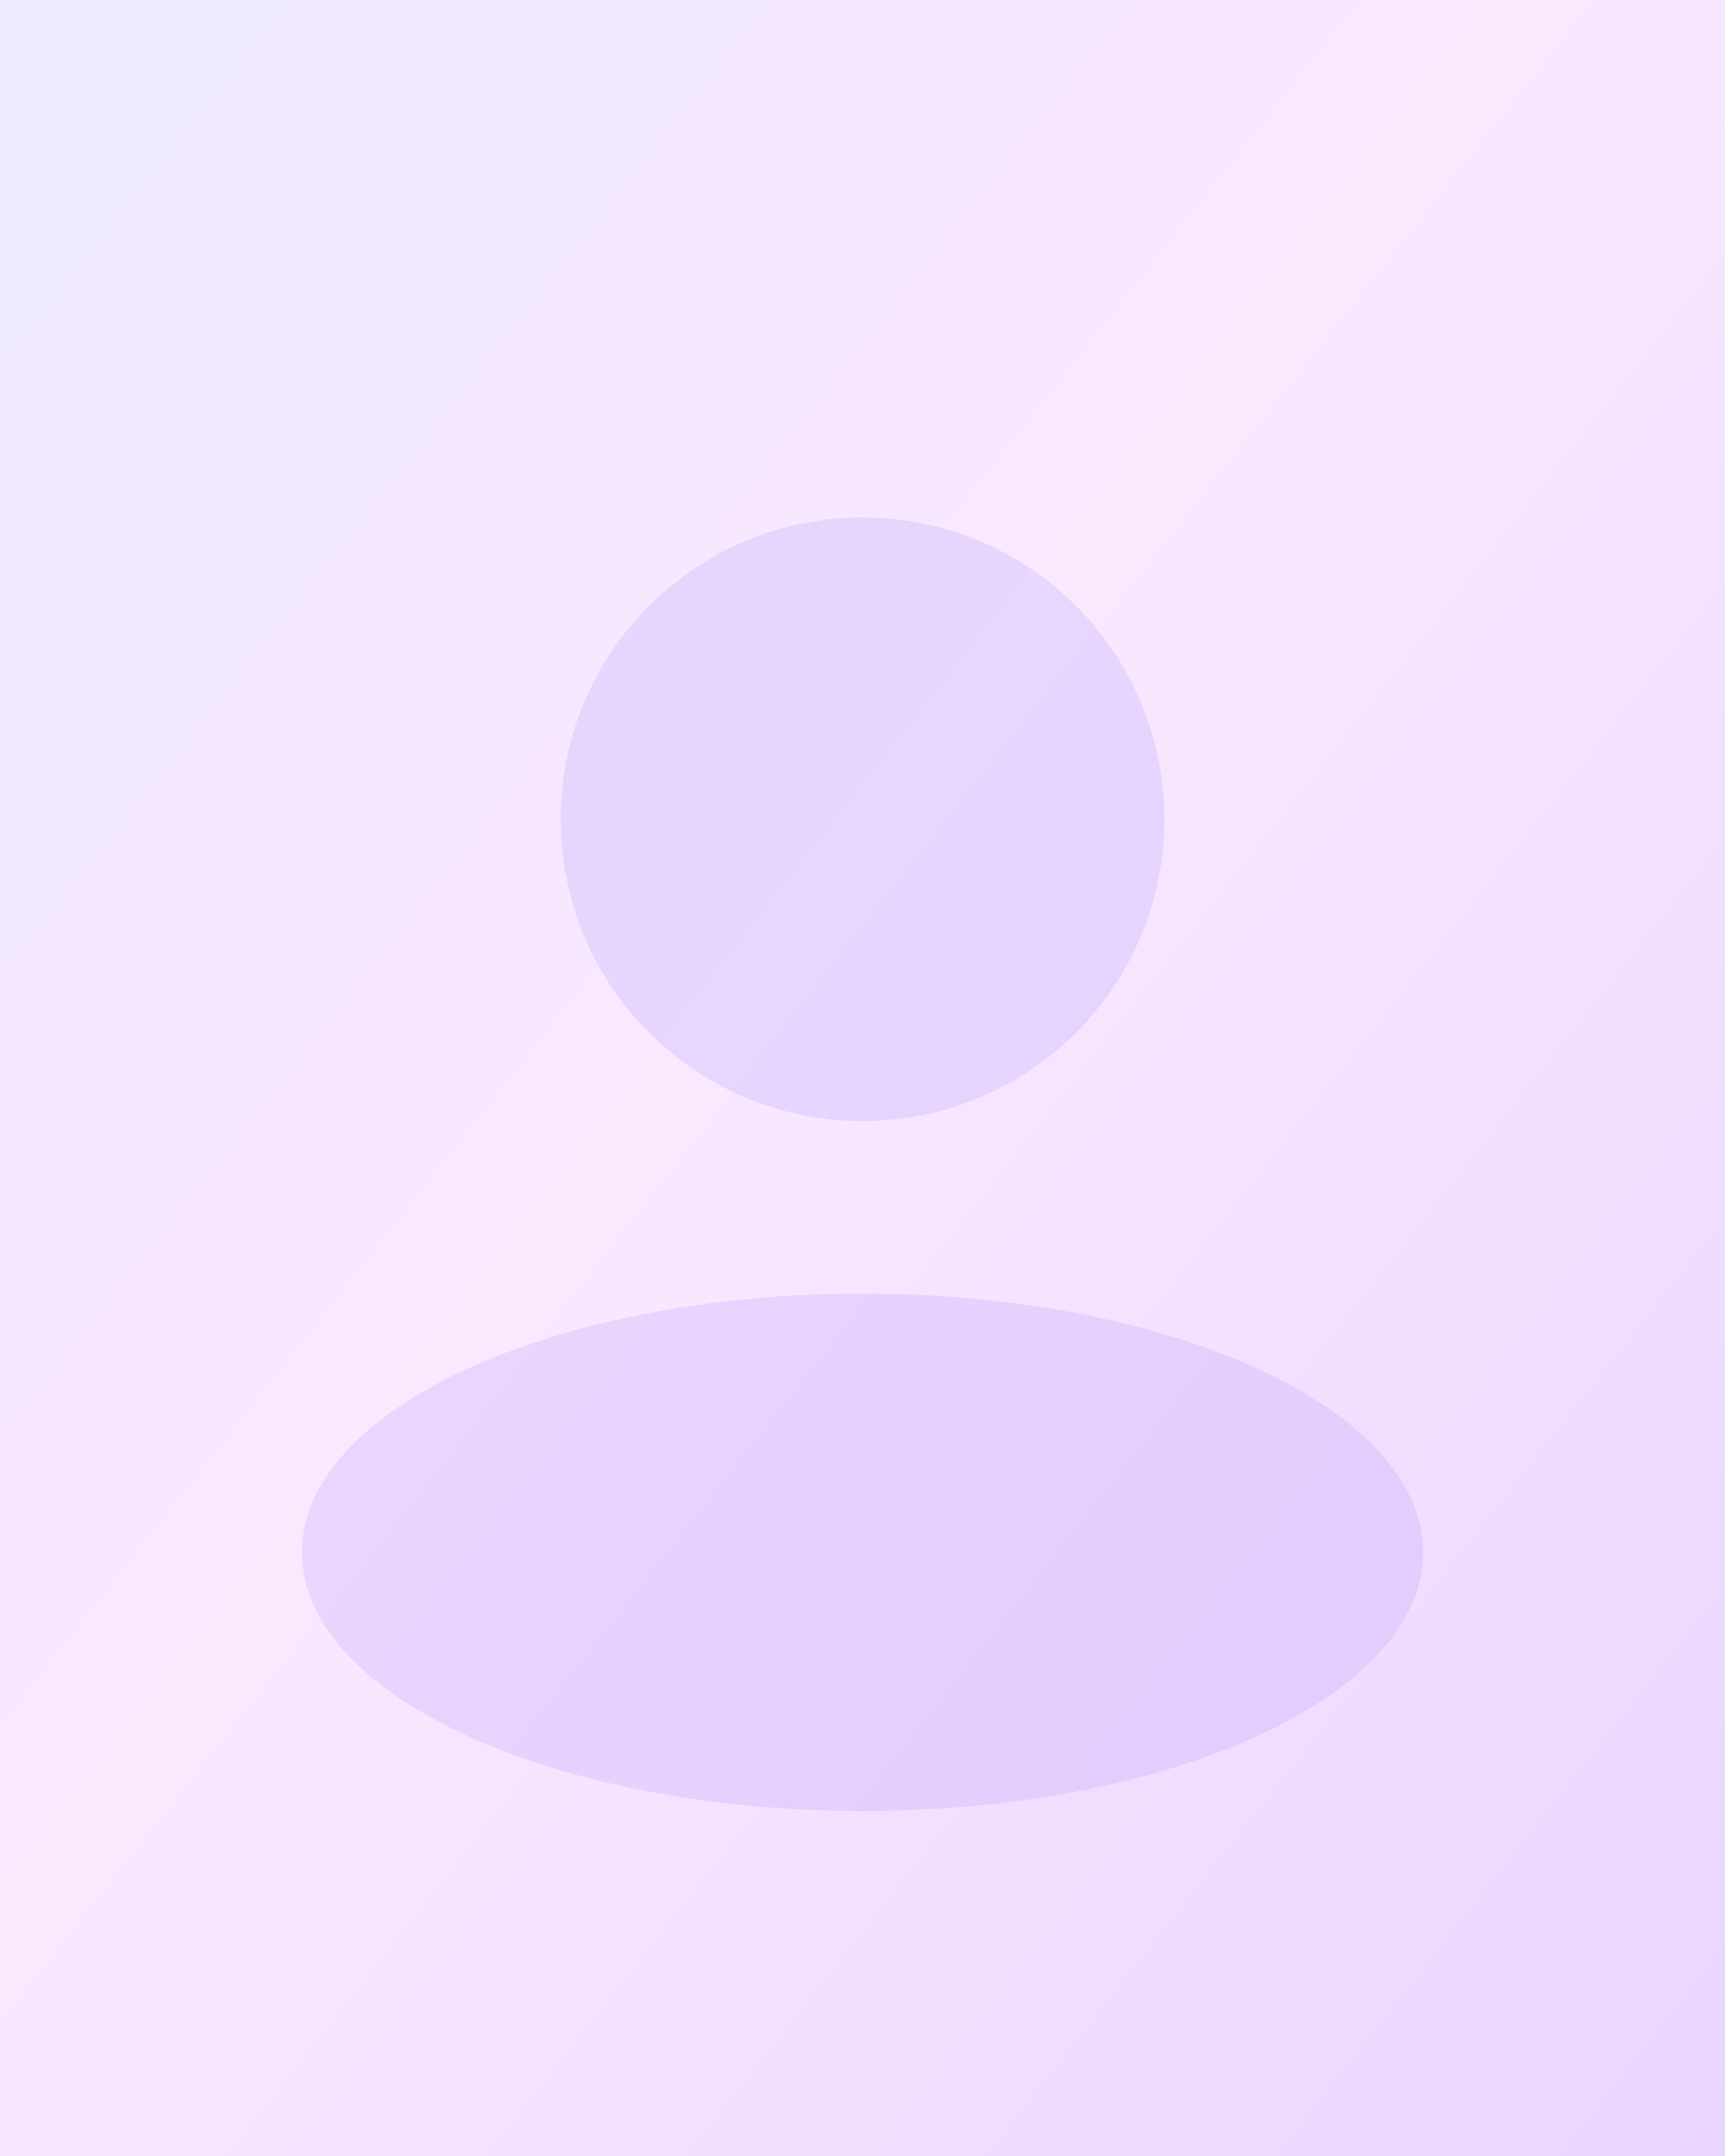
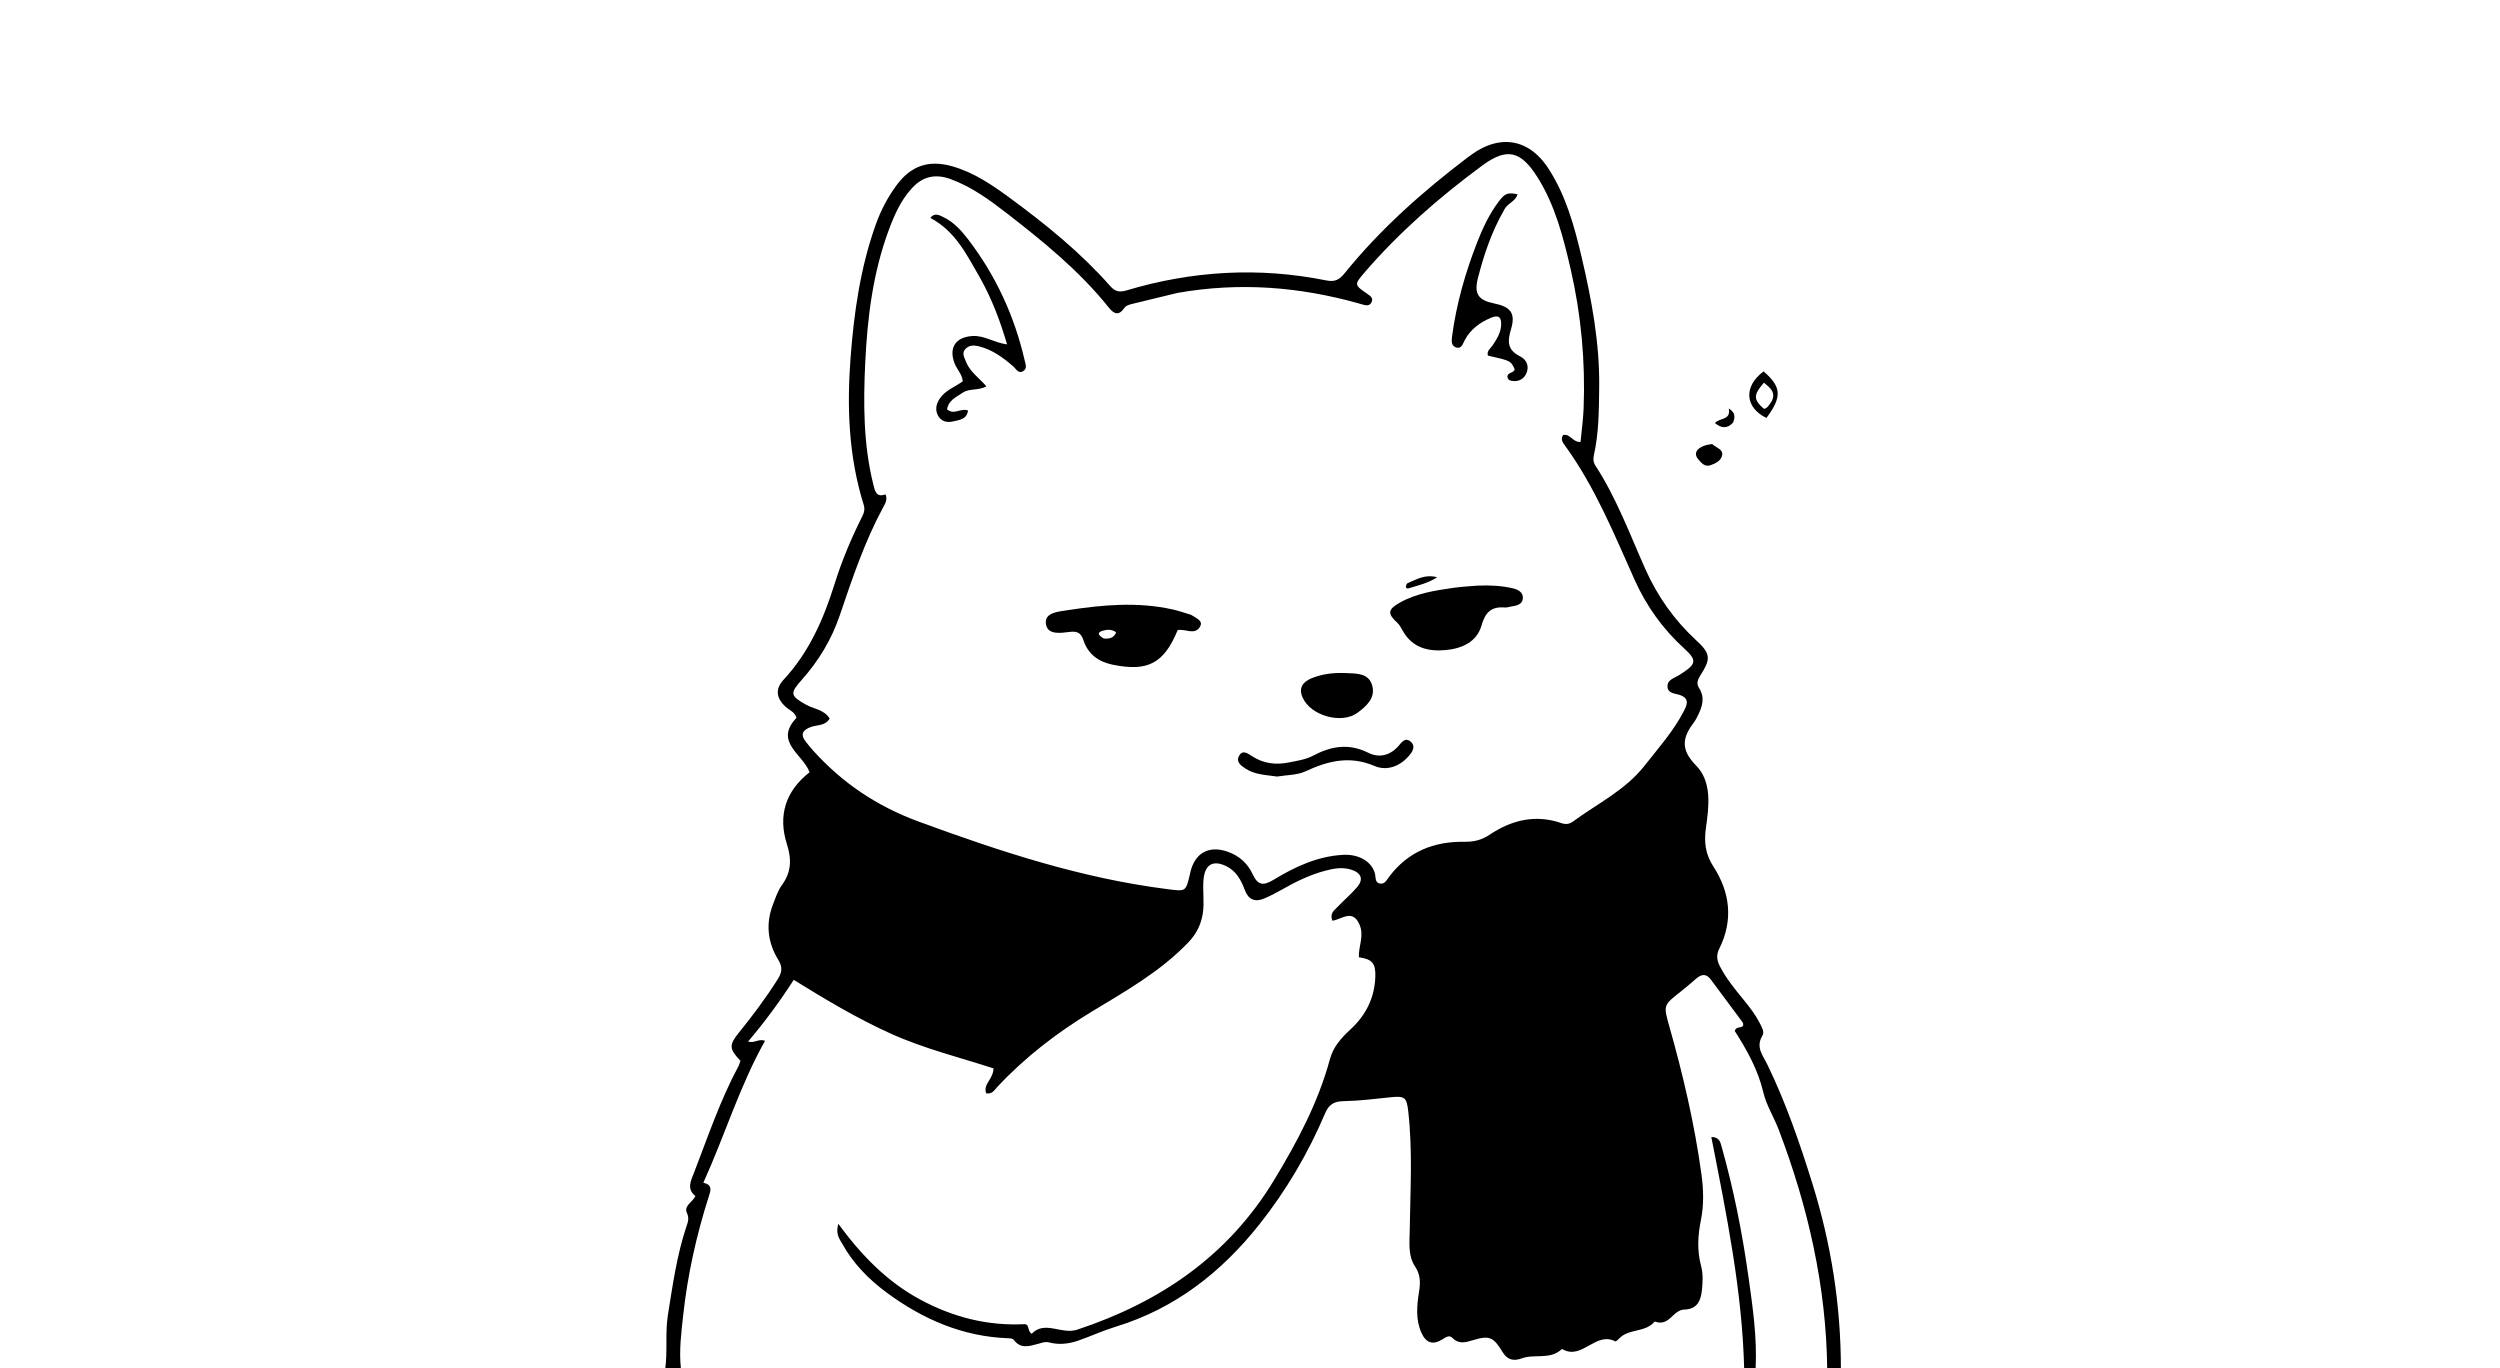
- <svg xmlns="http://www.w3.org/2000/svg" width="800" height="1000" viewBox="0 0 800 1000" role="img" aria-label="默认封面">
-   <defs>
-     <linearGradient id="la-default-cover-bg" x1="0%" y1="0%" x2="100%" y2="100%">
-       <stop offset="0%" stop-color="#ede9fe" />
-       <stop offset="45%" stop-color="#fae8ff" />
-       <stop offset="100%" stop-color="#e9d5ff" />
-     </linearGradient>
-   </defs>
-   <rect width="800" height="1000" fill="url(#la-default-cover-bg)" />
-   <circle cx="400" cy="380" r="140" fill="#c4b5fd" opacity="0.35" />
-   <ellipse cx="400" cy="720" rx="260" ry="120" fill="#a78bfa" opacity="0.2" />
+ <svg xmlns="http://www.w3.org/2000/svg" version="1.1" id="Layer_1" x="0px" y="0px" width="100%" viewBox="0 0 1024 560" enable-background="new 0 0 1024 560" xml:space="preserve">
+   <path fill="#000000" opacity="1" stroke="none" d=" M748.428,561   C748.074,526.923 740.59,494.334 728.54,462.662   C726.588,457.532 723.491,452.724 722.263,447.455   C720.078,438.083 715.473,430.015 710.546,422.269   C711.134,420.231 713.138,421.356 714.012,420.073   C713.965,419.719 714.062,419.129 713.814,418.793   C709.47,412.897 705.088,407.03 700.705,401.162   C698.867,398.701 696.905,398.966 694.777,400.834   C692.65,402.702 690.483,404.531 688.258,406.281   C681.295,411.758 681.298,411.736 683.771,420.464   C689.398,440.323 694.074,460.399 696.896,480.86   C697.761,487.129 697.967,493.535 696.69,499.771   C695.4,506.069 695.095,512.235 696.754,518.483   C697.621,521.746 697.453,525.116 697.11,528.425   C696.666,532.719 695.202,536.243 689.961,536.394   C688.039,536.449 686.493,537.628 685.194,538.914   C683.201,540.886 681.174,542.457 678.155,541.411   C678.004,541.359 677.735,541.31 677.671,541.386   C674.068,545.681 667.877,544.249 663.868,547.631   C663.108,548.272 661.965,549.611 661.626,549.433   C653.608,545.218 648.073,557.121 640.109,552.702   C639.975,552.627 639.706,552.577 639.628,552.65   C634.919,557.102 628.593,554.454 623.393,556.366   C619.628,557.751 617.265,556.791 615.389,553.704   C611.773,547.753 610.146,546.892 603.587,548.861   C600.418,549.813 597.651,550.775 594.88,547.975   C593.61,546.692 592.204,547.739 590.851,548.577   C586.927,551.008 584.113,550.171 582.192,545.851   C579.789,540.448 580.346,534.726 581.237,529.135   C581.835,525.38 581.867,522.134 579.595,518.728   C576.686,514.367 577.353,509.092 577.421,504.143   C577.647,487.83 578.662,471.522 576.821,455.225   C576.179,449.54 575.438,448.817 569.638,449.435   C563.191,450.122 556.729,450.911 550.261,451.039   C546.347,451.117 544.295,452.42 542.761,456.026   C535.816,472.348 526.901,487.564 515.872,501.468   C500.305,521.095 481.327,535.986 457.003,543.416   C451.768,545.016 446.76,547.348 441.578,549.141   C437.754,550.463 433.742,550.909 429.774,549.874   C427.962,549.402 426.521,550.112 424.938,550.519   C421.532,551.394 418.079,552.563 415.39,548.959   C414.846,548.23 414.032,548.19 413.156,548.16   C394.309,547.508 377.846,540.337 362.965,529.282   C355.712,523.894 349.395,517.435 344.973,509.414   C343.912,507.487 342.166,505.633 343.364,501.265   C352.931,514.276 363.31,524.924 376.715,532.187   C390.225,539.507 404.479,543.172 419.814,542.375   C421.824,542.67 420.627,544.919 422.571,546.328   C428.001,540.667 434.711,546.791 441.253,544.622   C475.129,533.388 502.968,514.515 521.804,483.455   C531.347,467.718 539.926,451.622 544.762,433.75   C546.125,428.71 549.453,425.068 553.178,421.624   C559.43,415.844 563.04,408.757 563.333,400.104   C563.517,394.687 562.18,392.894 556.597,392.089   C556.372,387.673 558.905,383.264 556.812,378.604   C553.876,372.067 549.377,376.741 545.737,377.115   C544.557,374.026 546.568,372.848 547.835,371.496   C550.452,368.704 553.443,366.244 555.904,363.33   C558.6,360.136 557.557,357.538 553.547,356.238   C549.872,355.046 546.294,355.719 542.738,356.666   C536.412,358.35 530.6,361.219 524.941,364.453   C522.632,365.773 520.247,366.991 517.801,368.029   C514.056,369.618 511.347,368.514 509.891,364.591   C508.355,360.449 506.333,356.662 502.059,354.675   C496.869,352.262 493.702,354.069 493.024,359.733   C492.449,364.538 493.441,369.346 492.658,374.19   C491.905,378.846 489.983,382.607 486.746,385.992   C475.293,397.969 461.045,405.969 447.078,414.426   C432.918,423 419.874,433.029 408.529,445.17   C407.357,446.425 406.42,448.293 403.95,447.831   C402.523,444.038 406.848,442.106 406.935,437.609   C393.039,433.084 378.386,429.511 364.657,423.283   C351,417.089 338.18,409.445 325.109,401.345   C319.3,410.395 313.204,418.607 306.423,426.606   C309.021,427.461 310.705,425.309 313.369,426.307   C302.987,444.74 296.945,464.941 288.079,484.467   C292.081,485.309 291.042,487.811 290.285,490.185   C285.212,506.076 281.611,522.303 279.815,538.878   C279.048,545.952 278.103,553.075 278.903,560.622   C276.958,561 274.917,561 272.438,561   C273.51,553.621 272.384,546.082 273.573,538.635   C275.515,526.472 277.198,514.285 281.104,502.539   C281.712,500.711 282.417,499.103 281.382,496.872   C279.973,493.837 283.644,492.486 284.841,489.894   C281.065,486.958 283.097,483.386 284.367,480.09   C289.993,465.486 295.014,450.623 302.446,436.77   C302.832,436.05 303.023,435.225 303.287,434.5   C298.74,429.724 298.479,428.113 302.568,423.071   C308.245,416.072 313.622,408.887 318.448,401.27   C320.209,398.491 320.746,396.314 318.792,393.145   C314.471,386.141 313.548,378.479 316.554,370.628   C317.622,367.837 318.575,364.863 320.296,362.49   C324.17,357.148 324.293,351.957 322.305,345.713   C318.611,334.108 321.721,324.034 331.606,316.316   C328.939,308.941 316.838,303.897 326.245,294.021   C325.594,291.7 323.527,291.007 322.064,289.736   C318.009,286.214 317.312,282.343 320.922,278.456   C331.415,267.16 337.356,253.555 341.87,239.107   C344.805,229.711 348.613,220.644 353.015,211.839   C353.85,210.168 354.401,208.785 353.757,206.722   C347.611,187.038 346.84,166.887 348.398,146.459   C349.822,127.796 352.437,109.415 358.803,91.729   C360.843,86.063 363.642,80.755 367.217,75.888   C373.114,67.863 380.425,65.382 390.018,68.107   C399.014,70.663 406.554,75.862 413.955,81.305   C428.613,92.088 442.705,103.523 454.789,117.224   C456.697,119.387 458.529,119.816 461.366,118.966   C488.314,110.896 515.651,109.301 543.27,114.864   C546.844,115.584 548.641,114.536 550.764,111.911   C565.415,93.797 582.724,78.462 601.227,64.426   C604.417,62.006 607.862,59.89 611.778,58.843   C620.426,56.53 628.449,60.098 634.238,69.033   C641.417,80.114 644.852,92.644 647.837,105.327   C651.961,122.855 655.25,140.537 655.031,158.595   C654.919,167.876 654.91,177.26 652.856,186.423   C652.501,188.007 652.624,189.403 653.481,190.719   C662.083,203.932 667.514,218.679 673.872,232.971   C678.889,244.246 685.798,254.033 694.919,262.419   C700.79,267.817 700.726,269.955 696.501,276.603   C695.45,278.257 694.719,279.939 695.876,281.711   C698.572,285.839 697.178,289.668 695.233,293.497   C694.856,294.238 694.492,295.007 693.99,295.661   C689.256,301.823 688.049,306.782 694.699,313.538   C701.201,320.145 700.038,330.053 698.779,338.859   C697.941,344.726 698.417,349.706 701.795,354.92   C708.653,365.511 710.029,376.932 704.205,388.601   C702.949,391.118 703.189,393.28 704.42,395.697   C707.018,400.8 710.628,405.158 714.211,409.543   C716.641,412.518 718.975,415.554 720.747,418.976   C721.594,420.612 722.826,422.665 721.901,424.174   C718.992,428.919 722.077,432.269 723.921,436.072   C731.545,451.793 737.211,468.273 742.392,484.913   C750.008,509.372 754.001,534.424 754.034,560.536   C752.286,561 750.571,561 748.428,561  M482.359,119.964   C476.38,121.408 470.393,122.827 464.425,124.315   C462.987,124.673 461.35,124.934 460.452,126.229   C458.148,129.545 456.164,128.486 454.158,125.977   C442.086,110.885 427.199,98.821 412.038,87.087   C405.06,81.686 397.882,76.502 389.482,73.399   C383.425,71.162 378.204,72.039 373.611,76.99   C369.057,81.899 366.453,87.792 364.173,93.871   C357.55,111.532 355.276,130.038 354.393,148.695   C353.605,165.328 353.63,181.981 357.687,198.349   C358.417,201.294 358.941,203.832 362.717,202.498   C363.589,204.66 362.614,206.18 361.859,207.575   C354.205,221.707 349.122,236.854 343.987,252.001   C340.636,261.887 335.318,270.722 328.353,278.515   C323.449,284.003 323.691,285.038 330.181,288.648   C333.405,290.441 337.63,290.667 339.84,294.329   C338.022,297.364 334.83,296.835 332.281,297.724   C328.868,298.916 327.556,300.769 330.183,303.967   C331.134,305.125 332.044,306.319 333.048,307.429   C345.069,320.728 359.129,330.221 376.361,336.55   C409.593,348.754 442.955,359.752 478.223,364.197   C485.762,365.147 485.725,365.442 487.532,357.429   C489.343,349.4 495.119,346.138 502.854,348.857   C507.473,350.481 511.004,353.578 513.027,357.952   C515.15,362.545 517.263,363.029 521.744,360.308   C530.426,355.035 539.63,350.716 550.128,350.139   C556.422,349.792 561.852,352.786 563.177,357.812   C563.582,359.346 563.055,361.501 565.227,361.905   C567.199,362.272 568.031,360.391 568.997,359.107   C576.74,348.815 587.33,344.595 599.872,344.793   C603.684,344.853 606.913,344.069 610.156,341.895   C619.148,335.869 628.921,333.475 639.531,337.142   C641.332,337.764 642.863,337.552 644.241,336.536   C654.249,329.163 665.706,323.709 673.641,313.589   C679.291,306.382 685.427,299.544 689.66,291.341   C690.885,288.966 692.222,286.276 688.365,284.774   C686.293,283.967 683.126,284.223 683.006,281.221   C682.886,278.226 686.114,277.706 688.078,276.317   C688.349,276.125 688.646,275.969 688.924,275.787   C694.793,271.95 695.083,270.382 689.958,265.722   C681.19,257.75 674.444,248.407 669.595,237.606   C661.142,218.779 653.377,199.59 641.151,182.704   C640.278,181.497 638.982,179.998 640.273,178.183   C643.164,177.529 644.155,181.202 647.381,181.038   C647.813,176.505 648.465,171.944 648.645,167.365   C649.4,148.145 647.669,129.07 643.366,110.379   C640.352,97.283 637.021,84.079 629.686,72.496   C622.878,61.744 617.204,60.372 607.116,67.814   C589.529,80.786 573.094,95.123 558.798,111.749   C554.638,116.587 554.734,116.678 559.974,120.32   C561.227,121.191 562.678,122.029 561.75,123.867   C560.999,125.353 559.595,125.16 558.245,124.775   C557.605,124.592 556.968,124.396 556.326,124.217   C532.271,117.508 507.931,115.482 482.359,119.964  z" />
+   <path fill="#000000" opacity="1" stroke="none" d=" M714.417,561   C713.66,528.814 707.163,497.432 700.956,465.72   C704.293,465.686 704.68,467.926 705.162,469.634   C710.09,487.106 713.629,504.896 716.147,522.845   C717.877,535.171 719.739,547.55 719.099,560.545   C717.611,561 716.222,561 714.417,561  z" />
+   <path fill="#000000" opacity="1" stroke="none" d=" M723.532,171.197   C714.57,166.848 714.176,158.167 722.375,152.123   C729.706,158.484 730.013,162.513 723.532,171.197  M725.718,164.313   C727.53,160.483 724.852,158.769 722.513,156.737   C718.11,161.759 718.152,163.673 722.516,167.476   C723.986,167.195 724.567,165.93 725.718,164.313  z" />
+   <path fill="#000000" opacity="1" stroke="none" d=" M701.293,181.864   C702.984,183.482 705.987,183.994 705.355,186.63   C704.843,188.765 702.612,189.881 700.567,190.572   C698.246,191.355 696.832,189.562 695.589,188.108   C693.2,185.314 695.557,182.559 701.293,181.864  z" />
+   <path fill="#000000" opacity="1" stroke="none" d=" M709.868,173.105   C707.357,175.763 705.07,175.365 702.443,173.319   C704.234,171.005 709.043,172.35 708.109,167.321   C710.885,169.042 710.72,170.843 709.868,173.105  z" />
+   <path fill="#000000" opacity="1" stroke="none" d=" M487.892,251.844   C489.898,253.22 492.974,254.186 491.524,256.692   C489.388,260.385 485.426,257.408 482.378,258.095   C476.743,271.747 470.159,275.2 455.776,272.268   C449.899,271.069 445.663,267.938 443.772,262.235   C442.797,259.294 441.358,258.459 438.305,258.82   C434.467,259.274 428.863,260.289 428.374,255.282   C427.942,250.857 433.625,250.498 437.22,249.944   C451.567,247.73 465.97,246.416 480.367,249.639   C482.789,250.181 485.15,251 487.892,251.844  M452.139,261.542   C454.333,261.7 456.259,261.407 457.164,258.991   C455.16,257.548 453.258,257.917 451.593,258.383   C449.117,259.076 449.944,260.31 452.139,261.542  z" />
+   <path fill="#000000" opacity="1" stroke="none" d=" M605.154,239.876   C610.308,239.663 614.97,239.894 619.536,240.947   C621.687,241.443 623.96,242.499 623.761,245.114   C623.583,247.45 621.42,248.083 619.324,248.358   C618.334,248.488 617.337,248.906 616.373,248.827   C610.865,248.376 608.386,250.725 606.816,256.232   C604.887,263.001 598.732,265.681 592.035,266.278   C585.026,266.903 578.735,265.402 574.787,258.751   C574.03,257.475 573.373,256.035 572.311,255.064   C568.29,251.39 568.367,249.683 573.25,246.905   C580.052,243.035 587.662,241.891 595.248,240.789   C598.371,240.335 601.536,240.173 605.154,239.876  z" />
+   <path fill="#000000" opacity="1" stroke="none" d=" M401.685,114.271   C396.121,104.644 391.469,94.728 381.061,89.268   C382.811,86.934 384.826,88.146 386.661,89.057   C390.801,91.111 393.843,94.512 396.566,98.073   C407.852,112.835 415.477,129.353 419.665,147.455   C420.034,149.051 420.861,150.942 419.094,152.023   C417.114,153.236 416.201,151.082 415.035,150.075   C410.842,146.454 406.468,143.217 400.936,141.852   C398.82,141.33 396.926,141.338 395.406,142.971   C393.82,144.675 395.021,146.416 395.648,148.093   C397.204,152.257 400.97,154.718 404.026,158.229   C400.734,160.112 397.149,158.95 394.328,160.847   C391.605,162.678 388.493,163.989 387.912,167.667   C390.779,170.175 393.554,166.956 396.502,168.153   C395.989,171.866 392.919,171.984 390.381,172.605   C387.923,173.206 385.601,172.65 384.282,170.346   C382.919,167.964 383.416,165.535 384.909,163.278   C387.209,159.804 391.194,158.509 394.358,156.173   C394.054,153.211 391.946,151.289 390.999,148.837   C388.498,142.36 391.468,138.036 398.361,137.63   C403.245,137.342 407.181,140.387 412.499,141.059   C409.727,131.625 406.445,122.863 401.685,114.271  z" />
+   <path fill="#000000" opacity="1" stroke="none" d=" M616.053,86.082   C610.918,94.977 607.837,104.306 605.376,113.815   C603.669,120.406 605.546,122.983 611.996,124.287   C618.683,125.638 620.884,128.222 618.923,134.802   C617.374,140 617.396,143.378 622.752,146.035   C625.385,147.341 626.617,150.315 624.981,153.365   C623.755,155.65 621.55,156.435 619.01,155.965   C618.188,155.813 617.506,155.276 617.417,154.168   C617.582,152.446 620.03,152.888 620.42,151.259   C618.813,147.774 618.813,147.774 609.438,145.649   C608.869,143.651 610.578,142.692 611.442,141.368   C613.086,138.847 614.701,136.351 614.874,133.193   C615.052,129.943 613.855,128.819 610.711,130.156   C606.143,132.097 602.324,134.85 599.93,139.365   C599.203,140.735 598.677,142.966 596.546,142.367   C594.299,141.735 594.548,139.436 594.78,137.689   C596.539,124.434 600.208,111.668 605.054,99.238   C607.355,93.337 610.065,87.604 613.907,82.513   C616.449,79.145 617.527,78.798 621.584,79.558   C620.829,82.564 617.346,83.203 616.053,86.082  z" />
+   <path fill="#000000" opacity="1" stroke="none" d=" M550.902,275.679   C555.706,275.86 560.668,275.658 562.075,280.851   C563.444,285.908 559.715,289.231 556.051,291.936   C549.491,296.778 536.733,293.134 533.502,285.613   C531.792,281.631 533.799,279.189 537.281,277.79   C541.476,276.105 545.911,275.493 550.902,275.679  z" />
+   <path fill="#000000" opacity="1" stroke="none" d=" M523.069,318.073   C518.387,317.389 513.973,317.322 510.204,314.847   C508.368,313.641 506.193,312.152 507.458,309.72   C508.948,306.853 511.125,308.635 512.922,309.787   C517.523,312.736 522.55,313.368 527.773,312.329   C531.181,311.651 534.811,311.132 537.812,309.542   C545.301,305.572 552.464,304.368 560.472,308.35   C565.186,310.693 569.871,309.292 573.355,304.923   C574.52,303.463 576.042,302.077 577.95,303.888   C579.667,305.52 578.84,307.353 577.706,308.836   C573.957,313.737 568.264,315.982 563.089,313.773   C552.889,309.42 544.004,311.622 534.706,315.949   C531.366,317.503 527.261,317.414 523.069,318.073  z" />
+   <path fill="#000000" opacity="1" stroke="none" d=" M576.402,238.943   C580.261,237.335 583.673,235.087 588.671,236.452   C584.673,238.997 580.806,239.767 577.137,240.932   C575.901,241.325 575.352,240.403 576.402,238.943  z" />
</svg>
